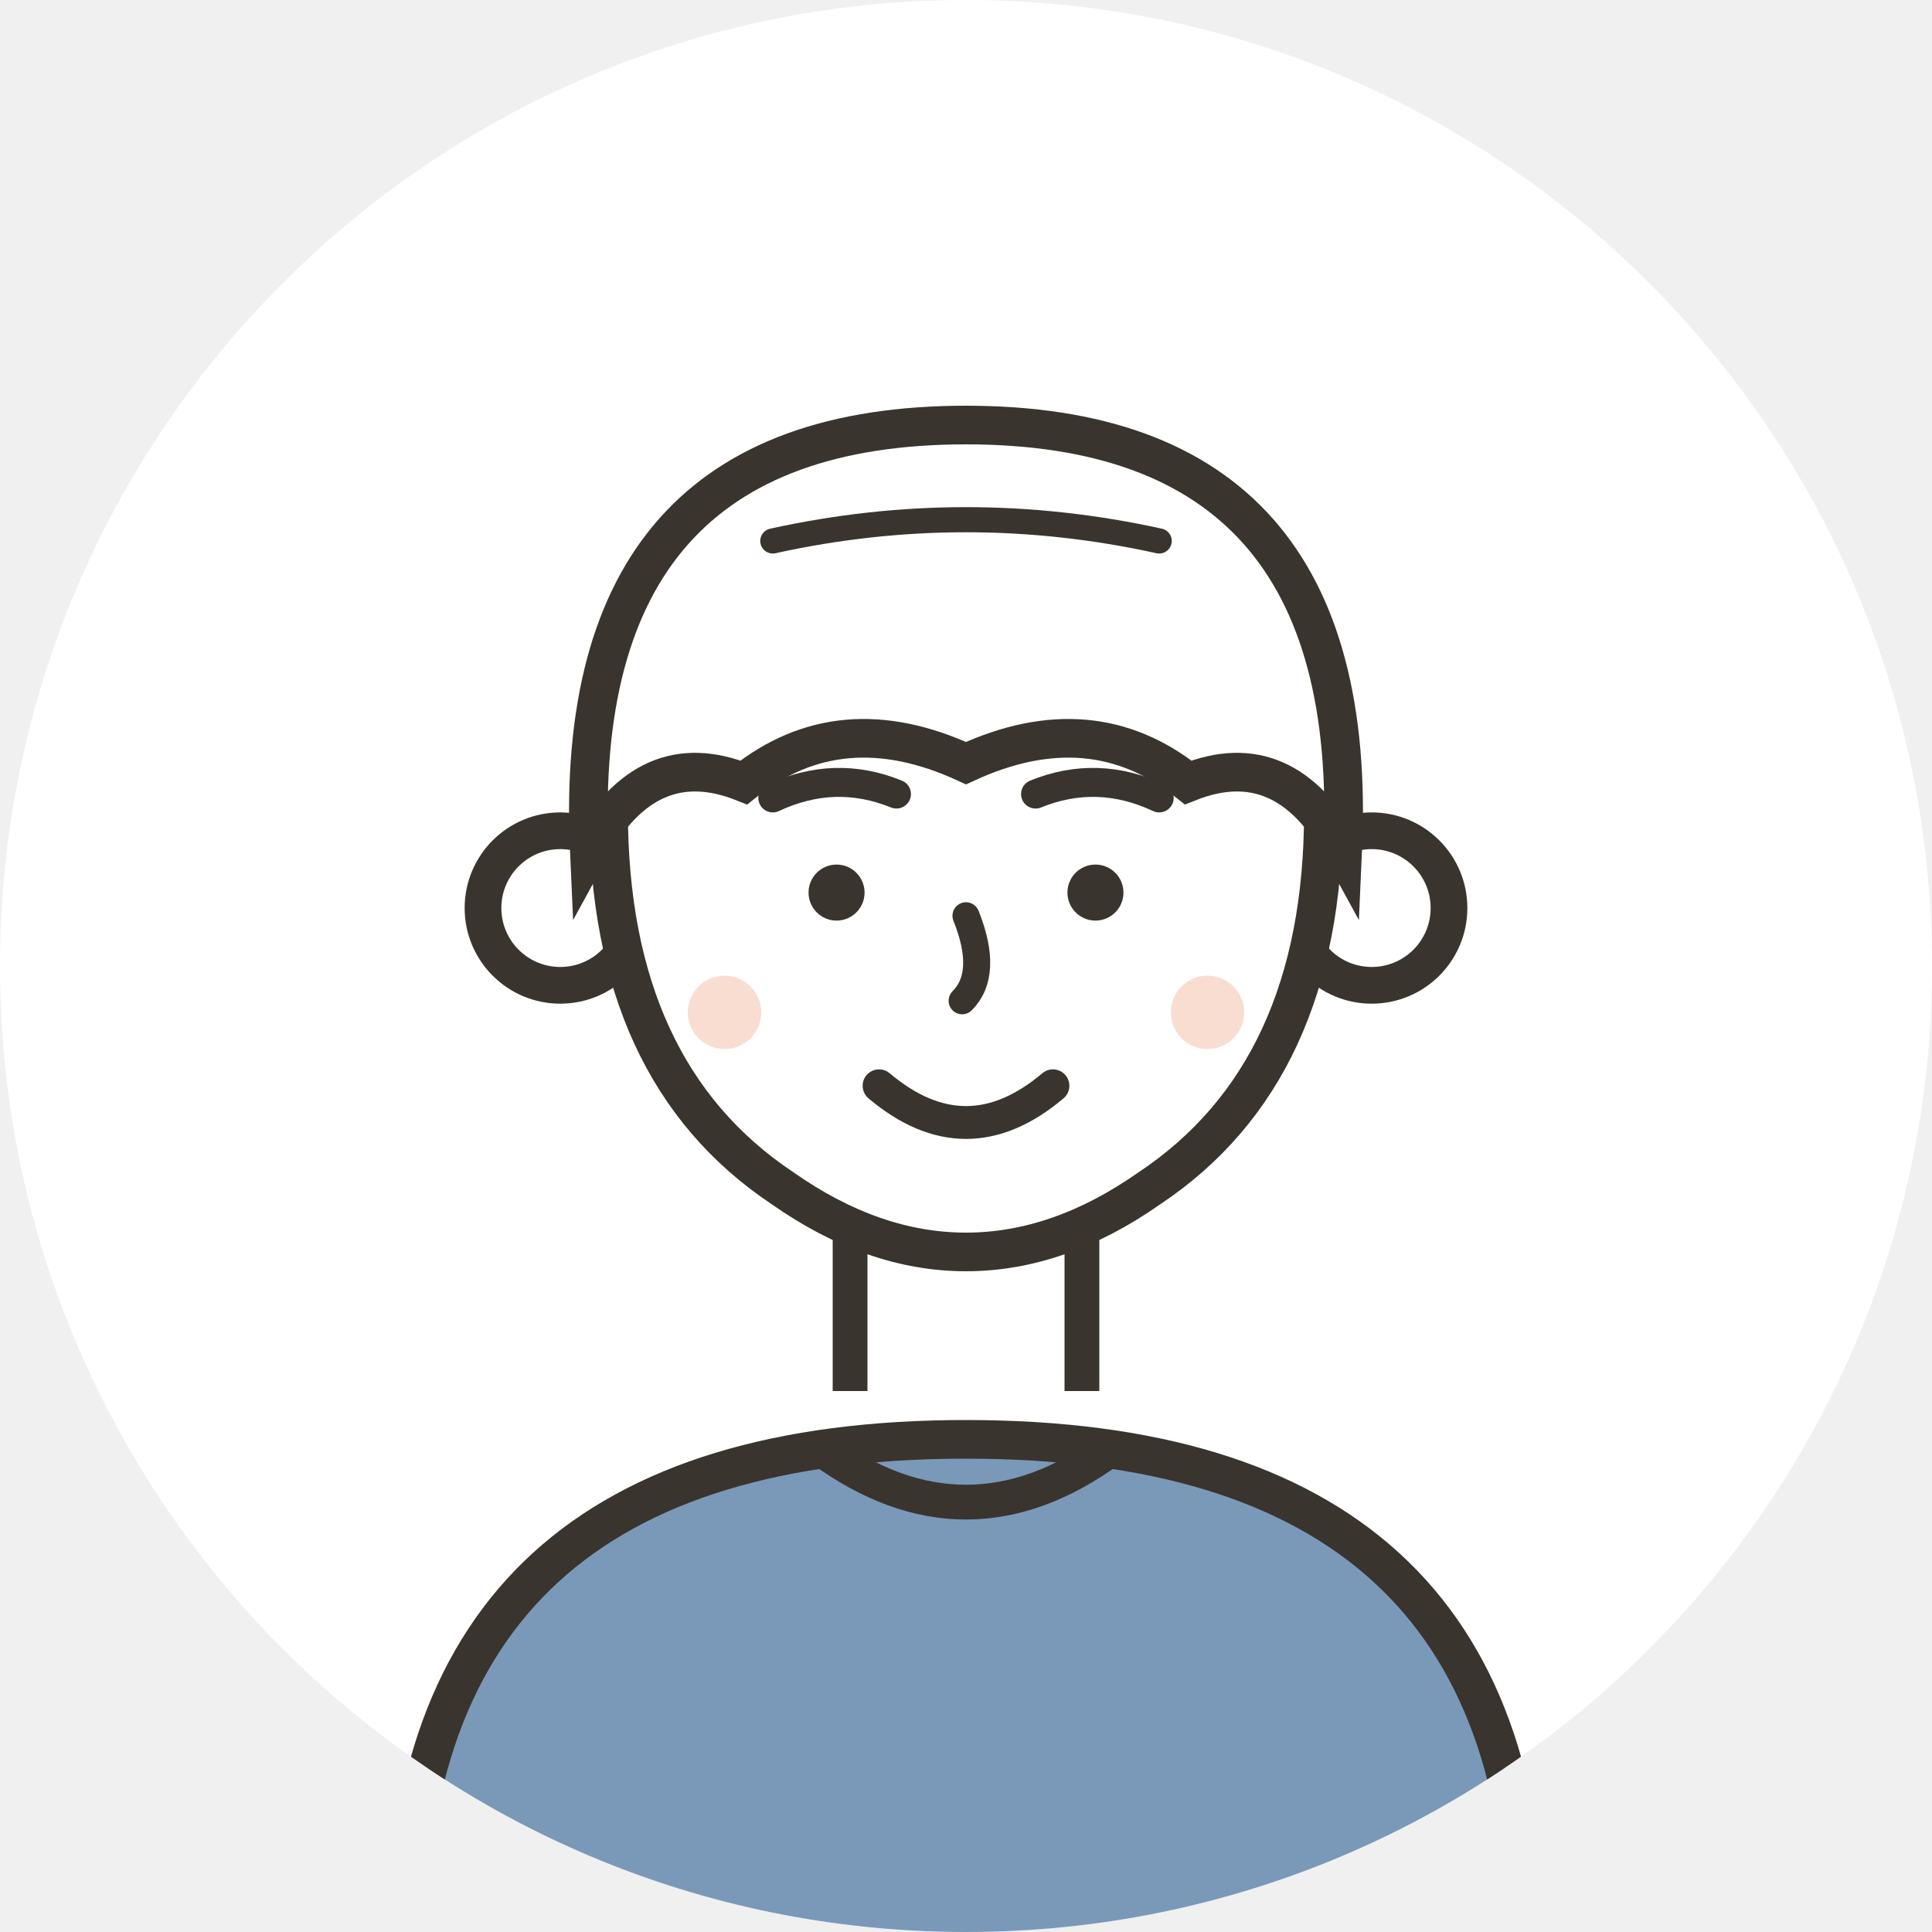
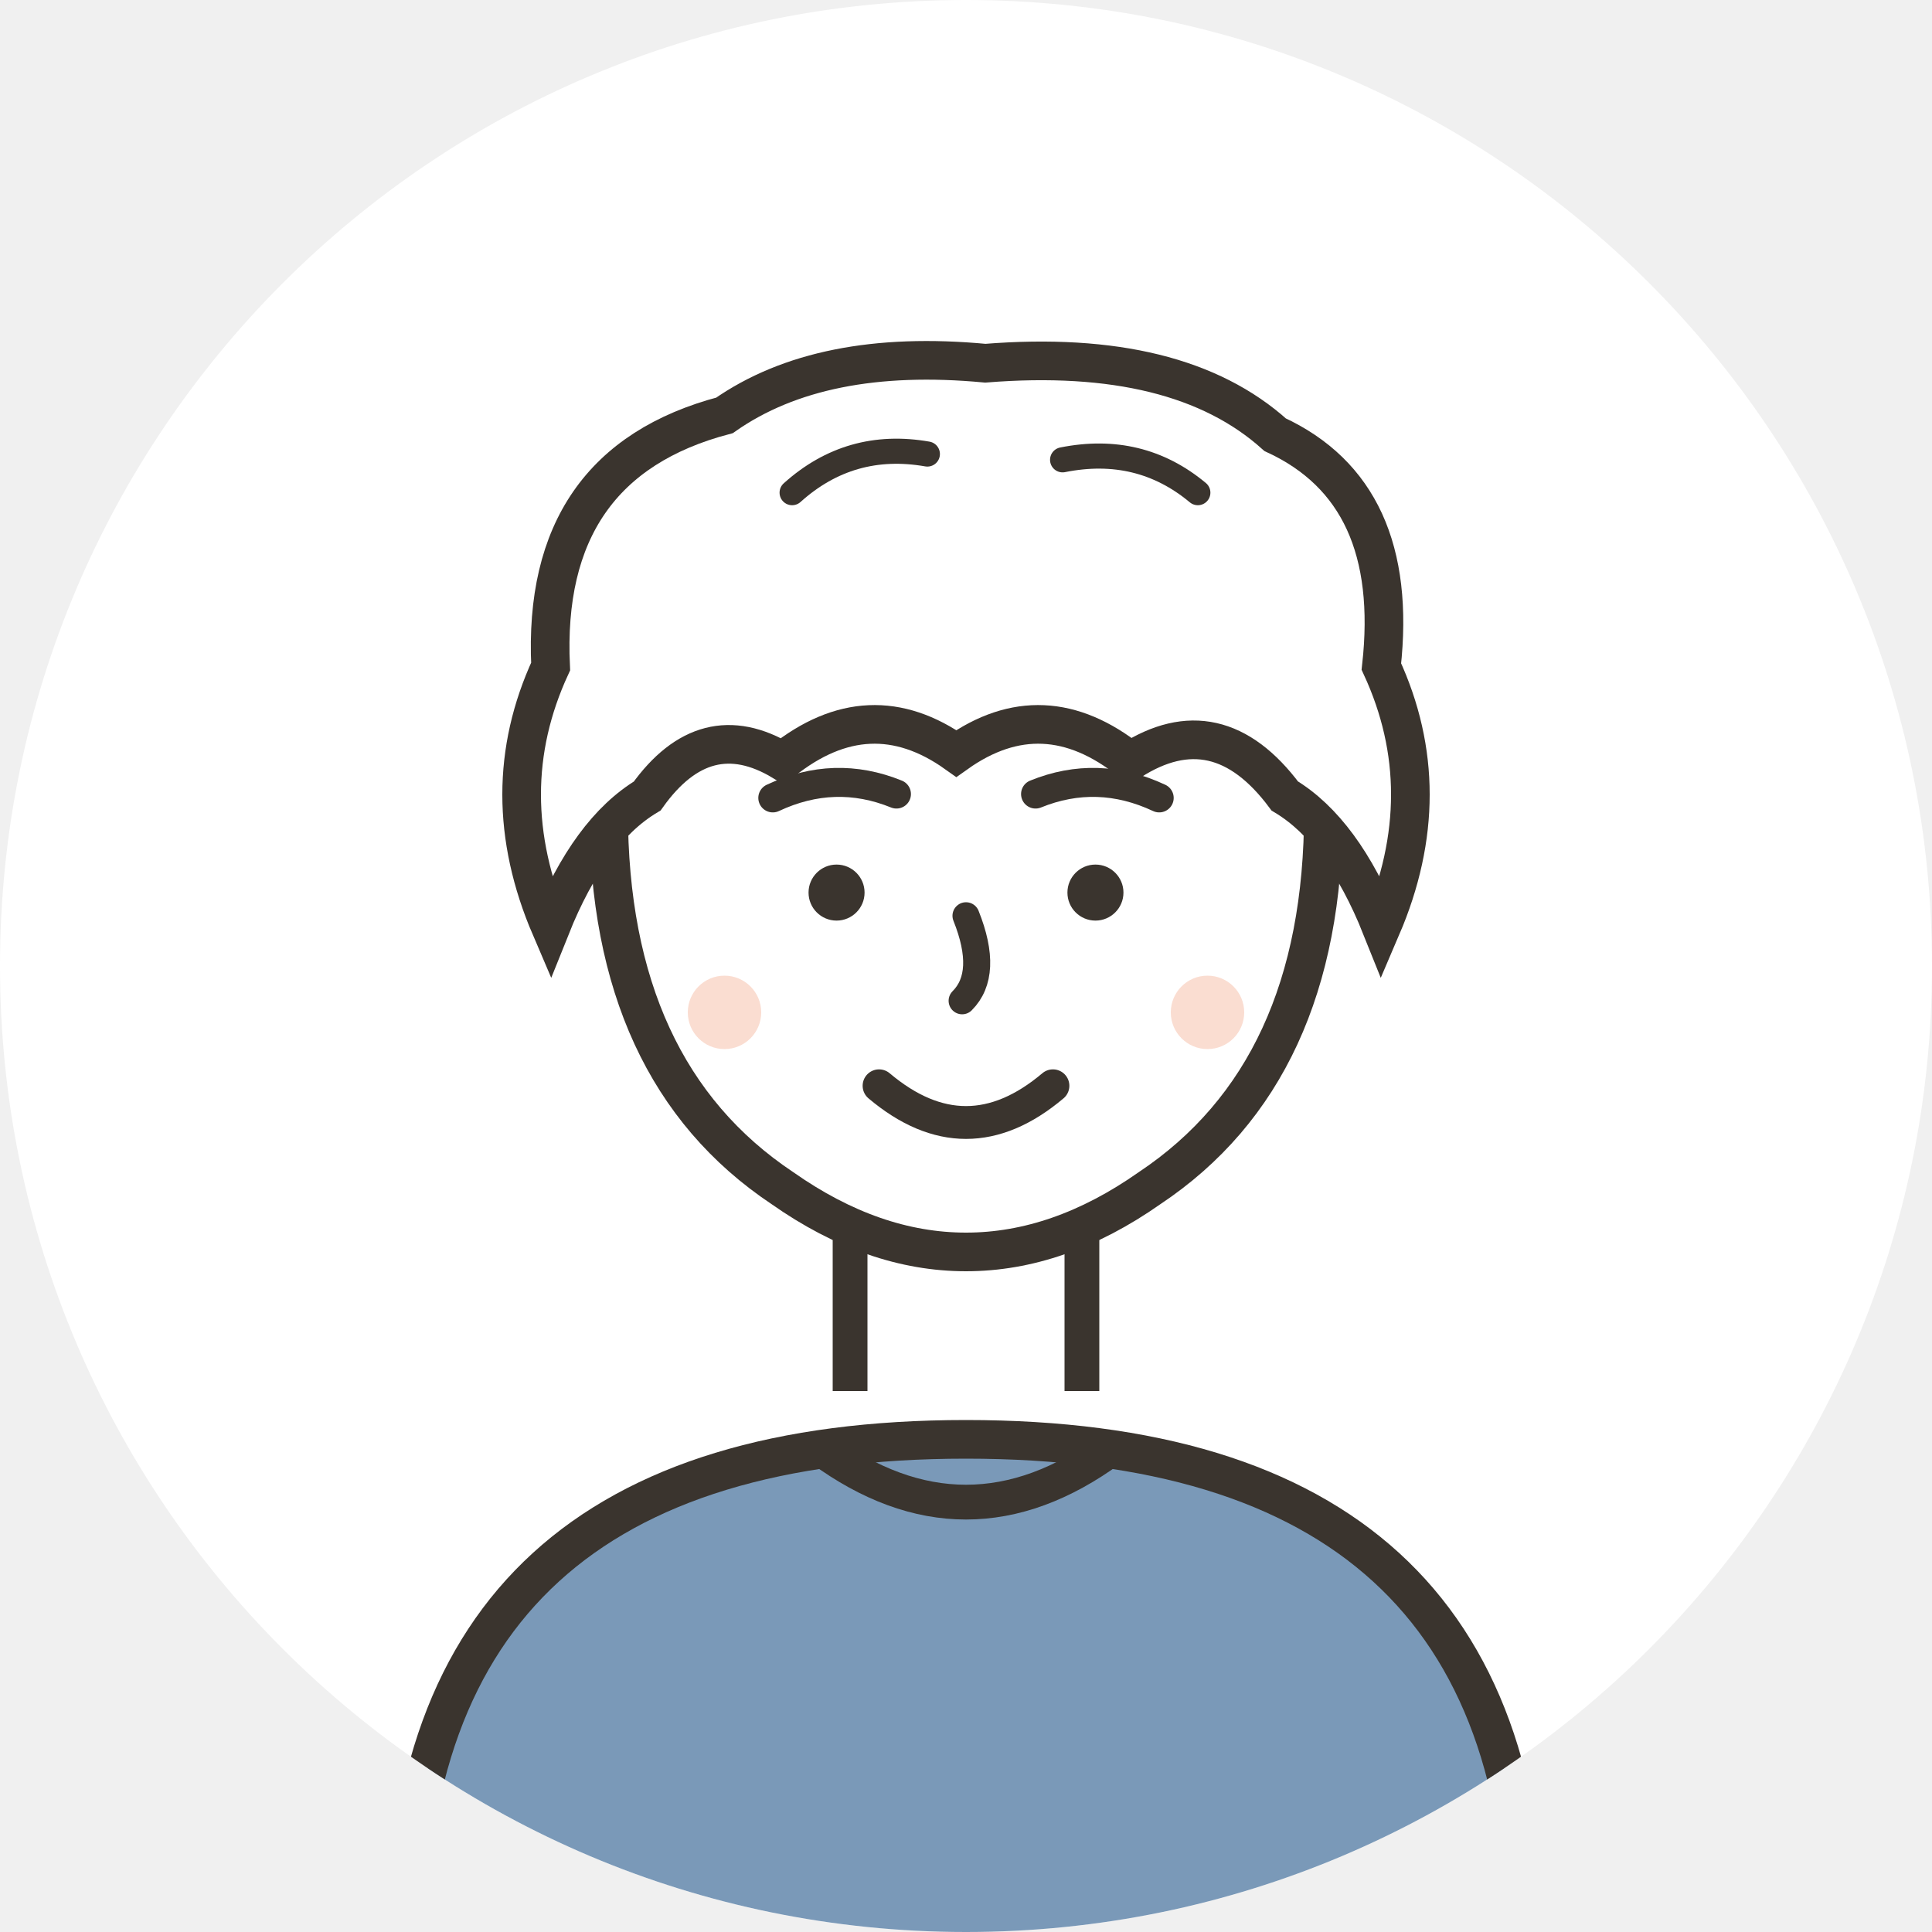
<svg xmlns="http://www.w3.org/2000/svg" viewBox="0 0 100 100">
  <circle cx="50" cy="50" r="50" fill="#FFFFFF" />
  <defs>
    <clipPath id="c">
      <circle cx="50" cy="50" r="50" />
    </clipPath>
  </defs>
  <g clip-path="url(#c)">
    <path d="M21 101 Q21 74.5 50 74.5 Q79 74.5 79 101" fill="#7A99B8" stroke="#3A342E" stroke-width="2" />
    <path d="M42.5 75 Q50 80.5 57.5 75" fill="none" stroke="#3A342E" stroke-width="1.8" stroke-linecap="round" />
-     <circle cx="29" cy="47" r="4" fill="#FFFFFF" stroke="#3A342E" stroke-width="1.9" />
-     <circle cx="71" cy="47" r="4" fill="#FFFFFF" stroke="#3A342E" stroke-width="1.9" />
    <path d="M44 62 L44 72" stroke="#3A342E" stroke-width="1.8" />
    <path d="M56 62 L56 72" stroke="#3A342E" stroke-width="1.8" />
    <path d="M31.5 42 Q31.5 24.5 50 24.5 Q68.5 24.5 68.5 42 Q68.5 55.5 59.5 61.5 Q54.8 64.8 50 64.8 Q45.2 64.8 40.5 61.5 Q31.5 55.5 31.5 42 Z" fill="#FFFFFF" stroke="#3A342E" stroke-width="2" />
    <path d="M40 41.3 Q43.2 39.8 46.4 41.1" stroke="#3A342E" stroke-width="1.5" fill="none" stroke-linecap="round" />
    <path d="M53.6 41.1 Q56.8 39.8 60 41.3" stroke="#3A342E" stroke-width="1.5" fill="none" stroke-linecap="round" />
    <circle cx="43.3" cy="46.2" r="1.45" fill="#3A342E" />
    <circle cx="56.7" cy="46.2" r="1.45" fill="#3A342E" />
    <path d="M50 47.4 Q51.2 50.4 49.8 51.8" stroke="#3A342E" stroke-width="1.4" fill="none" stroke-linecap="round" />
    <path d="M45.5 56.2 Q50 60 54.5 56.2" stroke="#3A342E" stroke-width="1.7" fill="none" stroke-linecap="round" />
    <circle cx="37.5" cy="52.4" r="1.9" fill="#F3A98C" opacity="0.4" />
    <circle cx="62.5" cy="52.4" r="1.9" fill="#F3A98C" opacity="0.4" />
-     <path d="M30.5 44 Q29.5 22 50 22 Q70.5 22 69.5 44 Q66.5 38.5 61.5 40.5 Q56.5 36.5 50 39.5 Q43.5 36.5 38.5 40.5 Q33.5 38.5 30.5 44 Z" fill="#FFFFFF" stroke="#3A342E" stroke-width="2" />
-     <path d="M40 28 Q50 25.8 60 28" stroke="#3A342E" stroke-width="1.3" fill="none" stroke-linecap="round" />
+     <path d="M28.5 48 Q25.5 41 28.5 34.5 Q28 24 37.5 21.5 Q42.5 18 51 18.8 Q61 18 66 22.5 Q72.5 25.5 71.5 34.5 Q74.5 41 71.5 48 Q69.5 43 66.5 41.2 Q63 36.5 58.5 39.4 Q54 35.8 49.5 39 Q45 35.8 40.5 39.4 Q36.5 37 33.5 41.2 Q30.5 43 28.5 48 Z" fill="#FFFFFF" stroke="#3A342E" stroke-width="2" />
+     <path d="M41 25.5 Q44 22.8 48 23.5" stroke="#3A342E" stroke-width="1.3" fill="none" stroke-linecap="round" />
+     <path d="M55 23.8 Q59 23 62 25.5" stroke="#3A342E" stroke-width="1.3" fill="none" stroke-linecap="round" />
  </g>
</svg>
